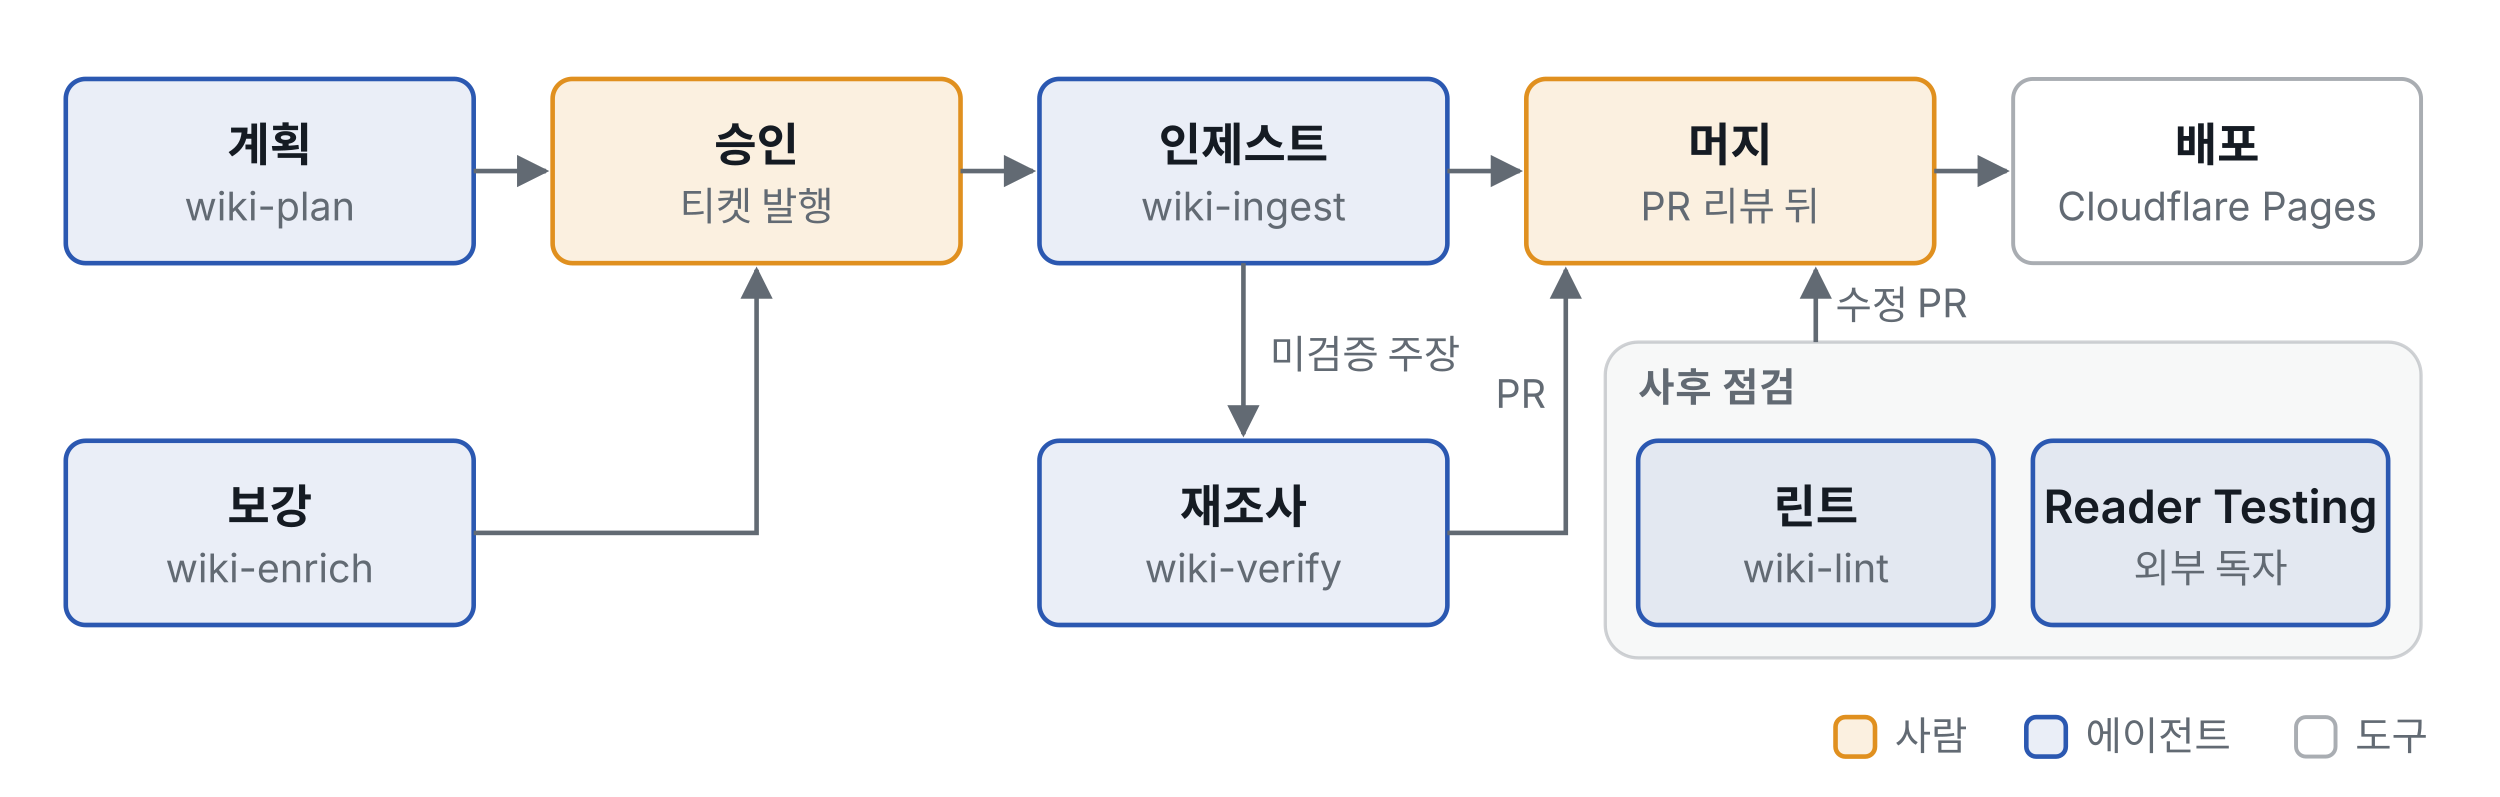
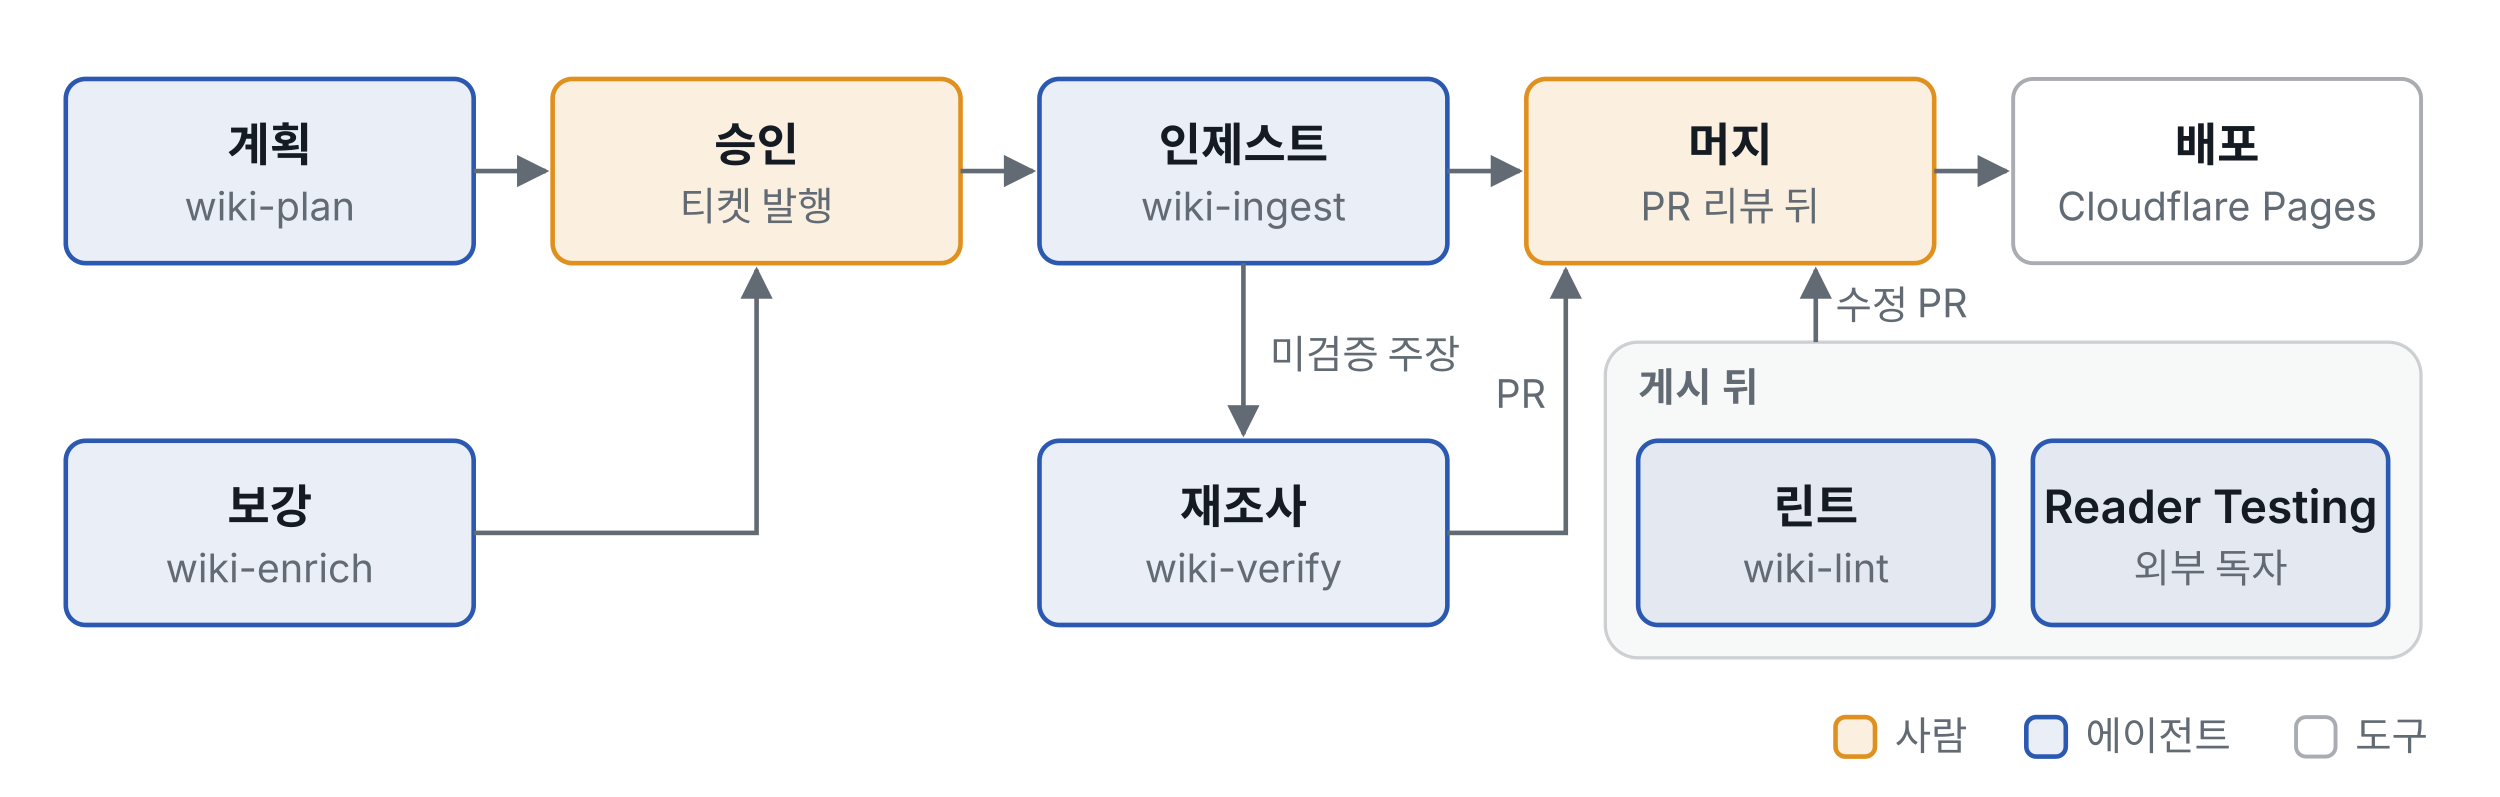
<svg xmlns="http://www.w3.org/2000/svg" viewBox="0 0 760 242" width="760" height="242" style="font-family:-apple-system,BlinkMacSystemFont,'Segoe UI','Apple SD Gothic Neo','Noto Sans KR','Malgun Gothic',sans-serif" role="img" aria-labelledby="aw-pipeline-title aw-pipeline-desc">
  <style>.aw-t{fill:#151b23;font-size:14px;font-weight:600}.aw-s{fill:#626a73;font-size:12px}.aw-l{fill:#626a73;font-size:12px}.aw-z{fill:#626a73;font-size:12px;font-weight:600;letter-spacing:.02em}.aw-box{fill:none;stroke:#626a73;stroke-opacity:.55;stroke-width:1.2}.aw-agt{fill:#2b58b1;fill-opacity:.1;stroke:#2b58b1;stroke-width:1.4}.aw-hum{fill:#e0901f;fill-opacity:.14;stroke:#e0901f;stroke-width:1.4}.aw-doc{fill:none;stroke:#626a73;stroke-width:1.2;stroke-dasharray:4 3}.aw-ln{fill:none;stroke:#626a73;stroke-width:1.4}.aw-dash{fill:none;stroke:#626a73;stroke-width:1.4;stroke-dasharray:5 4}.aw-ah{fill:#626a73}.aw-rule{stroke:#626a73;stroke-opacity:.25;stroke-width:1}.aw-i{fill:#2f363f;font-size:13px}.aw-frame{fill:#626a73;fill-opacity:.05;stroke:#626a73;stroke-opacity:.3;stroke-width:1}.aw-k{fill:#151b23;font-size:15px;font-weight:700}</style>
  <defs>
    <marker id="aw-pipeline-ah" viewBox="0 0 10 10" refX="9" refY="5" markerWidth="7" markerHeight="7" orient="auto-start-reverse">
      <path class="aw-ah" d="M0,0 L10,5 L0,10 z" />
    </marker>
  </defs>
  <rect class="aw-agt" x="20" y="24" width="124" height="56" rx="6" />
  <text class="aw-t" x="82" y="49" text-anchor="middle">계획</text>
  <text class="aw-s" x="82" y="67" text-anchor="middle">wiki-plan</text>
  <rect class="aw-hum" x="168" y="24" width="124" height="56" rx="6" />
  <text class="aw-t" x="230" y="49" text-anchor="middle">승인</text>
  <text class="aw-s" x="230" y="67" text-anchor="middle">티켓 발행</text>
  <rect class="aw-agt" x="316" y="24" width="124" height="56" rx="6" />
  <text class="aw-t" x="378" y="49" text-anchor="middle">인제스트</text>
  <text class="aw-s" x="378" y="67" text-anchor="middle">wiki-ingest</text>
  <rect class="aw-hum" x="464" y="24" width="124" height="56" rx="6" />
  <text class="aw-t" x="526" y="49" text-anchor="middle">머지</text>
  <text class="aw-s" x="526" y="67" text-anchor="middle">PR 리뷰 뒤</text>
  <rect class="aw-box" x="612" y="24" width="124" height="56" rx="6" />
  <text class="aw-t" x="674" y="49" text-anchor="middle">배포</text>
  <text class="aw-s" x="674" y="67" text-anchor="middle">Cloudflare Pages</text>
  <path class="aw-ln" d="M144,52 H166" marker-end="url(#aw-pipeline-ah)" />
  <path class="aw-ln" d="M292,52 H314" marker-end="url(#aw-pipeline-ah)" />
  <path class="aw-ln" d="M440,52 H462" marker-end="url(#aw-pipeline-ah)" />
  <path class="aw-ln" d="M588,52 H610" marker-end="url(#aw-pipeline-ah)" />
  <rect class="aw-agt" x="20" y="134" width="124" height="56" rx="6" />
  <text class="aw-t" x="82" y="159" text-anchor="middle">보강</text>
  <text class="aw-s" x="82" y="177" text-anchor="middle">wiki-enrich</text>
  <path class="aw-ln" d="M144,162 H230 V82" marker-end="url(#aw-pipeline-ah)" />
  <path class="aw-ln" d="M378,80 V132" marker-end="url(#aw-pipeline-ah)" />
  <text class="aw-l" x="386" y="112" text-anchor="start">미검증 주장</text>
  <rect class="aw-agt" x="316" y="134" width="124" height="56" rx="6" />
  <text class="aw-t" x="378" y="159" text-anchor="middle">재조사</text>
  <text class="aw-s" x="378" y="177" text-anchor="middle">wiki-verify</text>
  <path class="aw-ln" d="M440,162 H476 V82" marker-end="url(#aw-pipeline-ah)" />
  <text class="aw-l" x="470" y="124" text-anchor="end">PR</text>
  <rect class="aw-frame" x="488" y="104" width="248" height="96" rx="10" />
-   <text class="aw-z" x="498" y="122" text-anchor="start">사후 점검</text>
+   <text class="aw-z" x="498" y="122" text-anchor="start">게시 뒤</text>
  <rect class="aw-agt" x="498" y="134" width="108" height="56" rx="6" />
  <text class="aw-t" x="552" y="159" text-anchor="middle">린트</text>
  <text class="aw-s" x="552" y="177" text-anchor="middle">wiki-lint</text>
  <rect class="aw-agt" x="618" y="134" width="108" height="56" rx="6" />
  <text class="aw-t" x="672" y="159" text-anchor="middle">Reader Testing</text>
  <text class="aw-s" x="672" y="177" text-anchor="middle">외부 독자</text>
  <path class="aw-ln" d="M552,104 V82" marker-end="url(#aw-pipeline-ah)" />
  <text class="aw-l" x="558" y="97" text-anchor="start">수정 PR</text>
  <rect class="aw-hum" x="558" y="218" width="12" height="12" rx="3" />
  <text class="aw-l" x="576" y="228" text-anchor="start">사람</text>
  <rect class="aw-agt" x="616" y="218" width="12" height="12" rx="3" />
  <text class="aw-l" x="634" y="228" text-anchor="start">에이전트</text>
  <rect class="aw-box" x="698" y="218" width="12" height="12" rx="3" />
  <text class="aw-l" x="716" y="228" text-anchor="start">도구</text>
</svg>
